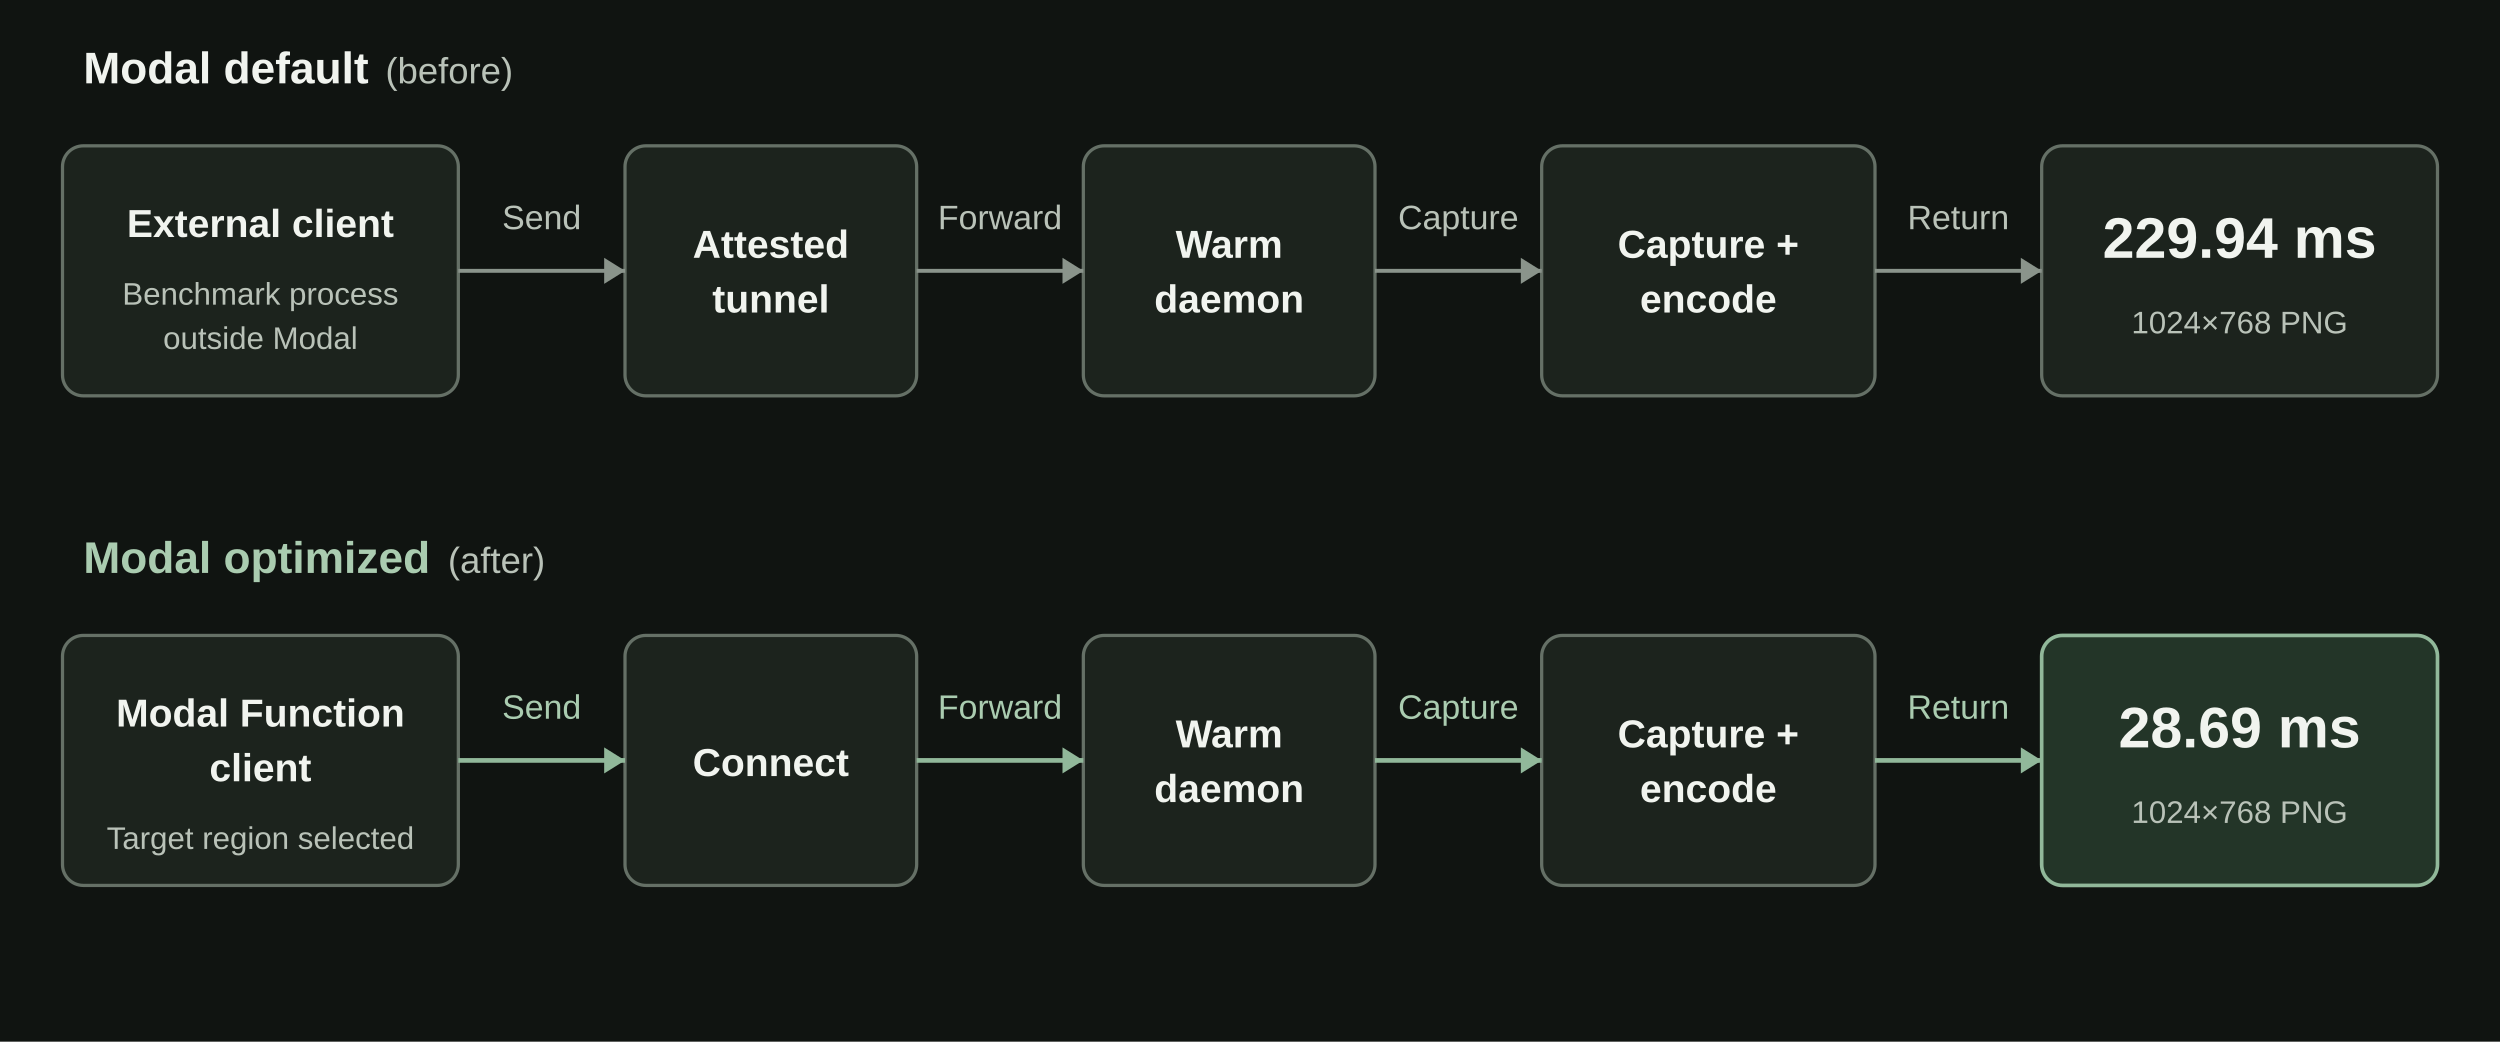
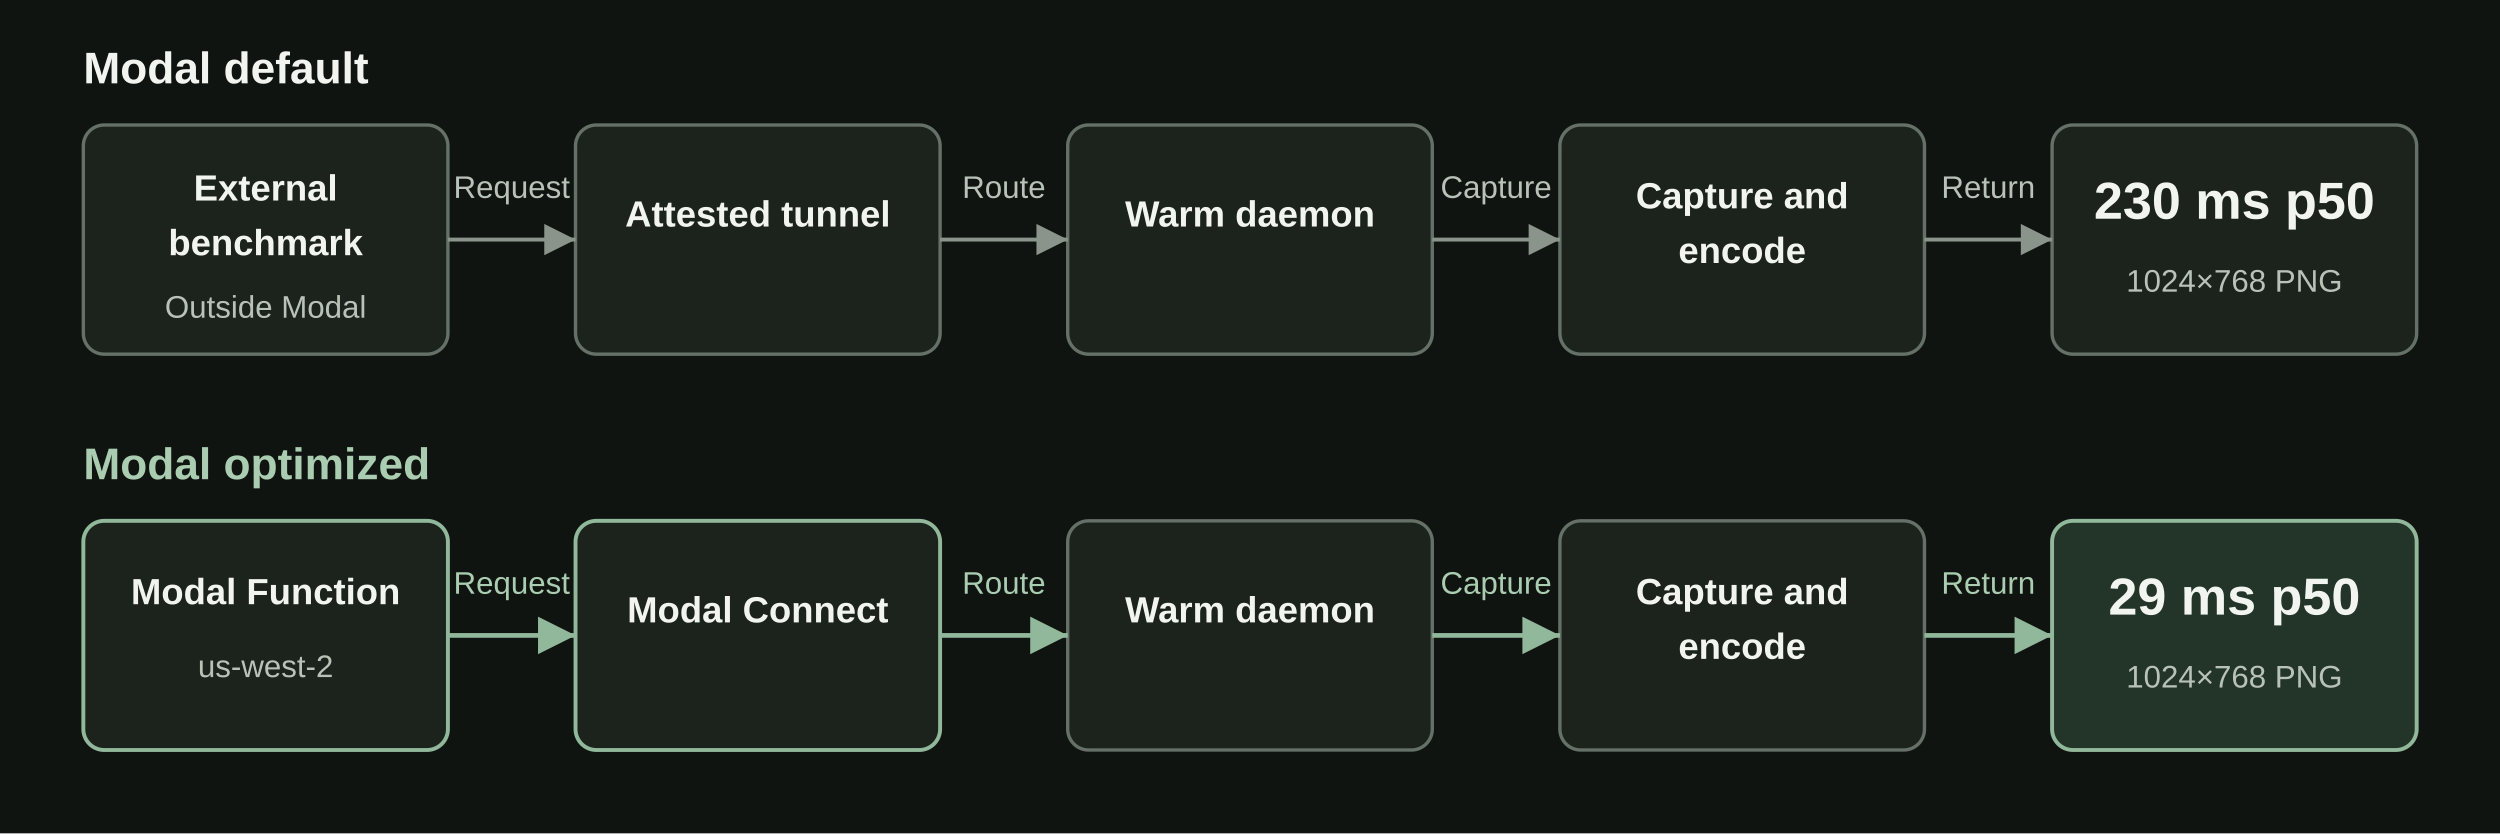
- <svg xmlns="http://www.w3.org/2000/svg" width="960" height="400" viewBox="0 0 960 400" role="img" aria-labelledby="title desc">
+ <svg xmlns="http://www.w3.org/2000/svg" width="960" height="320" viewBox="0 0 960 320" role="img" aria-labelledby="title desc">
  <defs>
    <style>
      .bg { fill: #101411; }
-       .box { fill: #1C231D; stroke: #657066; stroke-width: 1.25; }
-       .result-before { fill: #1C231D; stroke: #657066; stroke-width: 1.25; }
-       .result-after { fill: #233528; stroke: #91B89A; stroke-width: 1.4; }
-       .row,
-       .row-after,
-       .row-note,
-       .label,
-       .small,
-       .metric,
-       .arrow-label,
-       .arrow-label-after {
-         font-family: -apple-system, BlinkMacSystemFont, "Segoe UI", Arial, sans-serif;
-       }
+       .box { fill: #1C231D; stroke: #657066; stroke-width: 1.3; }
+       .changed { fill: #1C231D; stroke: #91B89A; stroke-width: 1.5; }
+       .result { fill: #233528; stroke: #91B89A; stroke-width: 1.5; }
+       .row, .row-opt, .label, .small, .metric, .arrow-label, .arrow-label-opt { font-family: -apple-system, BlinkMacSystemFont, "Segoe UI", Arial, sans-serif; }
      .row { fill: #F1F4EF; font-size: 17px; font-weight: 700; }
-       .row-after { fill: #AACCB0; font-size: 17px; font-weight: 700; }
-       .row-note { fill: #B9C2B8; font-size: 14px; font-weight: 500; }
-       .label { fill: #F1F4EF; font-size: 15px; font-weight: 600; }
+       .row-opt { fill: #AACCB0; font-size: 17px; font-weight: 700; }
+       .label { fill: #F1F4EF; font-size: 14px; font-weight: 600; }
      .small { fill: #B9C2B8; font-size: 12px; }
-       .metric { fill: #F1F4EF; font-size: 22px; font-weight: 700; }
-       .arrow-label { fill: #B9C2B8; font-size: 13px; font-weight: 500; }
-       .arrow-label-after { fill: #AACCB0; font-size: 13px; font-weight: 500; }
-       .path-before { stroke: #8A948B; stroke-width: 1.5; }
-       .path-after { stroke: #91B89A; stroke-width: 1.8; }
-       .arrow-before { fill: #8A948B; }
-       .arrow-after { fill: #91B89A; }
+       .metric { fill: #F1F4EF; font-size: 20px; font-weight: 700; }
+       .arrow-label { fill: #B9C2B8; font-size: 12px; font-weight: 500; }
+       .arrow-label-opt { fill: #AACCB0; font-size: 12px; font-weight: 500; }
+       .path { fill: none; stroke: #8A948B; stroke-width: 1.5; }
+       .path-opt { fill: none; stroke: #91B89A; stroke-width: 1.8; }
    </style>
+     <marker id="arrow-neutral" viewBox="0 0 8 8" refX="8" refY="4" markerWidth="8" markerHeight="8" orient="auto">
+       <path d="M0 0 L8 4 L0 8 Z" fill="#8A948B" />
+     </marker>
+     <marker id="arrow-sage" viewBox="0 0 8 8" refX="8" refY="4" markerWidth="8" markerHeight="8" orient="auto">
+       <path d="M0 0 L8 4 L0 8 Z" fill="#91B89A" />
+     </marker>
  </defs>
-   <rect class="bg" width="960" height="400" />
+   <rect class="bg" width="960" height="320" />
  <text class="row" x="32" y="32">Modal default</text>
-   <text class="row-note" x="148" y="32">(before)</text>
-   <rect class="box" x="24" y="56" width="152" height="96" rx="8" />
-   <text class="label" x="100" y="91" text-anchor="middle">External client</text>
-   <text class="small" x="100" y="117" text-anchor="middle">Benchmark process</text>
-   <text class="small" x="100" y="134" text-anchor="middle">outside Modal</text>
-   <rect class="box" x="240" y="56" width="112" height="96" rx="8" />
-   <text class="label" x="296" y="99" text-anchor="middle">Attested</text>
-   <text class="label" x="296" y="120" text-anchor="middle">tunnel</text>
-   <rect class="box" x="416" y="56" width="112" height="96" rx="8" />
-   <text class="label" x="472" y="99" text-anchor="middle">Warm</text>
-   <text class="label" x="472" y="120" text-anchor="middle">daemon</text>
-   <rect class="box" x="592" y="56" width="128" height="96" rx="8" />
-   <text class="label" x="656" y="99" text-anchor="middle">Capture +</text>
-   <text class="label" x="656" y="120" text-anchor="middle">encode</text>
-   <rect class="result-before" x="784" y="56" width="152" height="96" rx="8" />
-   <text class="metric" x="860" y="99" text-anchor="middle">229.94 ms</text>
-   <text class="small" x="860" y="128" text-anchor="middle">1024×768 PNG</text>
-   <line class="path-before" x1="176" y1="104" x2="240" y2="104" />
-   <path class="arrow-before" d="M 232 99 L 240 104 L 232 109 Z" />
-   <text class="arrow-label" x="208" y="88" text-anchor="middle">Send</text>
-   <line class="path-before" x1="352" y1="104" x2="416" y2="104" />
-   <path class="arrow-before" d="M 408 99 L 416 104 L 408 109 Z" />
-   <text class="arrow-label" x="384" y="88" text-anchor="middle">Forward</text>
-   <line class="path-before" x1="528" y1="104" x2="592" y2="104" />
-   <path class="arrow-before" d="M 584 99 L 592 104 L 584 109 Z" />
-   <text class="arrow-label" x="560" y="88" text-anchor="middle">Capture</text>
-   <line class="path-before" x1="720" y1="104" x2="784" y2="104" />
-   <path class="arrow-before" d="M 776 99 L 784 104 L 776 109 Z" />
-   <text class="arrow-label" x="752" y="88" text-anchor="middle">Return</text>
-   <text class="row-after" x="32" y="220">Modal optimized</text>
-   <text class="row-note" x="172" y="220">(after)</text>
-   <rect class="box" x="24" y="244" width="152" height="96" rx="8" />
-   <text class="label" x="100" y="279" text-anchor="middle">Modal Function</text>
-   <text class="label" x="100" y="300" text-anchor="middle">client</text>
-   <text class="small" x="100" y="326" text-anchor="middle">Target region selected</text>
-   <rect class="box" x="240" y="244" width="112" height="96" rx="8" />
-   <text class="label" x="296" y="298" text-anchor="middle">Connect</text>
-   <rect class="box" x="416" y="244" width="112" height="96" rx="8" />
-   <text class="label" x="472" y="287" text-anchor="middle">Warm</text>
-   <text class="label" x="472" y="308" text-anchor="middle">daemon</text>
-   <rect class="box" x="592" y="244" width="128" height="96" rx="8" />
-   <text class="label" x="656" y="287" text-anchor="middle">Capture +</text>
-   <text class="label" x="656" y="308" text-anchor="middle">encode</text>
-   <rect class="result-after" x="784" y="244" width="152" height="96" rx="8" />
-   <text class="metric" x="860" y="287" text-anchor="middle">28.69 ms</text>
-   <text class="small" x="860" y="316" text-anchor="middle">1024×768 PNG</text>
-   <line class="path-after" x1="176" y1="292" x2="240" y2="292" />
-   <path class="arrow-after" d="M 232 287 L 240 292 L 232 297 Z" />
-   <text class="arrow-label-after" x="208" y="276" text-anchor="middle">Send</text>
-   <line class="path-after" x1="352" y1="292" x2="416" y2="292" />
-   <path class="arrow-after" d="M 408 287 L 416 292 L 408 297 Z" />
-   <text class="arrow-label-after" x="384" y="276" text-anchor="middle">Forward</text>
-   <line class="path-after" x1="528" y1="292" x2="592" y2="292" />
-   <path class="arrow-after" d="M 584 287 L 592 292 L 584 297 Z" />
-   <text class="arrow-label-after" x="560" y="276" text-anchor="middle">Capture</text>
-   <line class="path-after" x1="720" y1="292" x2="784" y2="292" />
-   <path class="arrow-after" d="M 776 287 L 784 292 L 776 297 Z" />
-   <text class="arrow-label-after" x="752" y="276" text-anchor="middle">Return</text>
+   <rect class="box" x="32" y="48" width="140" height="88" rx="8" />
+   <text class="label" x="102" y="77" text-anchor="middle">External</text>
+   <text class="label" x="102" y="98" text-anchor="middle">benchmark</text>
+   <text class="small" x="102" y="122" text-anchor="middle">Outside Modal</text>
+   <rect class="box" x="221" y="48" width="140" height="88" rx="8" />
+   <text class="label" x="291" y="87" text-anchor="middle">Attested tunnel</text>
+   <rect class="box" x="410" y="48" width="140" height="88" rx="8" />
+   <text class="label" x="480" y="87" text-anchor="middle">Warm daemon</text>
+   <rect class="box" x="599" y="48" width="140" height="88" rx="8" />
+   <text class="label" x="669" y="80" text-anchor="middle">Capture and</text>
+   <text class="label" x="669" y="101" text-anchor="middle">encode</text>
+   <rect class="box" x="788" y="48" width="140" height="88" rx="8" />
+   <text class="metric" x="858" y="84" text-anchor="middle">230 ms p50</text>
+   <text class="small" x="858" y="112" text-anchor="middle">1024×768 PNG</text>
+   <line class="path" x1="172" y1="92" x2="221" y2="92" marker-end="url(#arrow-neutral)" />
+   <text class="arrow-label" x="196.5" y="76" text-anchor="middle">Request</text>
+   <line class="path" x1="361" y1="92" x2="410" y2="92" marker-end="url(#arrow-neutral)" />
+   <text class="arrow-label" x="385.5" y="76" text-anchor="middle">Route</text>
+   <line class="path" x1="550" y1="92" x2="599" y2="92" marker-end="url(#arrow-neutral)" />
+   <text class="arrow-label" x="574.5" y="76" text-anchor="middle">Capture</text>
+   <line class="path" x1="739" y1="92" x2="788" y2="92" marker-end="url(#arrow-neutral)" />
+   <text class="arrow-label" x="763.5" y="76" text-anchor="middle">Return</text>
+   <text class="row-opt" x="32" y="184">Modal optimized</text>
+   <rect class="changed" x="32" y="200" width="140" height="88" rx="8" />
+   <text class="label" x="102" y="232" text-anchor="middle">Modal Function</text>
+   <text class="small" x="102" y="260" text-anchor="middle">us-west-2</text>
+   <rect class="changed" x="221" y="200" width="140" height="88" rx="8" />
+   <text class="label" x="291" y="239" text-anchor="middle">Modal Connect</text>
+   <rect class="box" x="410" y="200" width="140" height="88" rx="8" />
+   <text class="label" x="480" y="239" text-anchor="middle">Warm daemon</text>
+   <rect class="box" x="599" y="200" width="140" height="88" rx="8" />
+   <text class="label" x="669" y="232" text-anchor="middle">Capture and</text>
+   <text class="label" x="669" y="253" text-anchor="middle">encode</text>
+   <rect class="result" x="788" y="200" width="140" height="88" rx="8" />
+   <text class="metric" x="858" y="236" text-anchor="middle">29 ms p50</text>
+   <text class="small" x="858" y="264" text-anchor="middle">1024×768 PNG</text>
+   <line class="path-opt" x1="172" y1="244" x2="221" y2="244" marker-end="url(#arrow-sage)" />
+   <text class="arrow-label-opt" x="196.5" y="228" text-anchor="middle">Request</text>
+   <line class="path-opt" x1="361" y1="244" x2="410" y2="244" marker-end="url(#arrow-sage)" />
+   <text class="arrow-label-opt" x="385.5" y="228" text-anchor="middle">Route</text>
+   <line class="path-opt" x1="550" y1="244" x2="599" y2="244" marker-end="url(#arrow-sage)" />
+   <text class="arrow-label-opt" x="574.5" y="228" text-anchor="middle">Capture</text>
+   <line class="path-opt" x1="739" y1="244" x2="788" y2="244" marker-end="url(#arrow-sage)" />
+   <text class="arrow-label-opt" x="763.5" y="228" text-anchor="middle">Return</text>
</svg>
